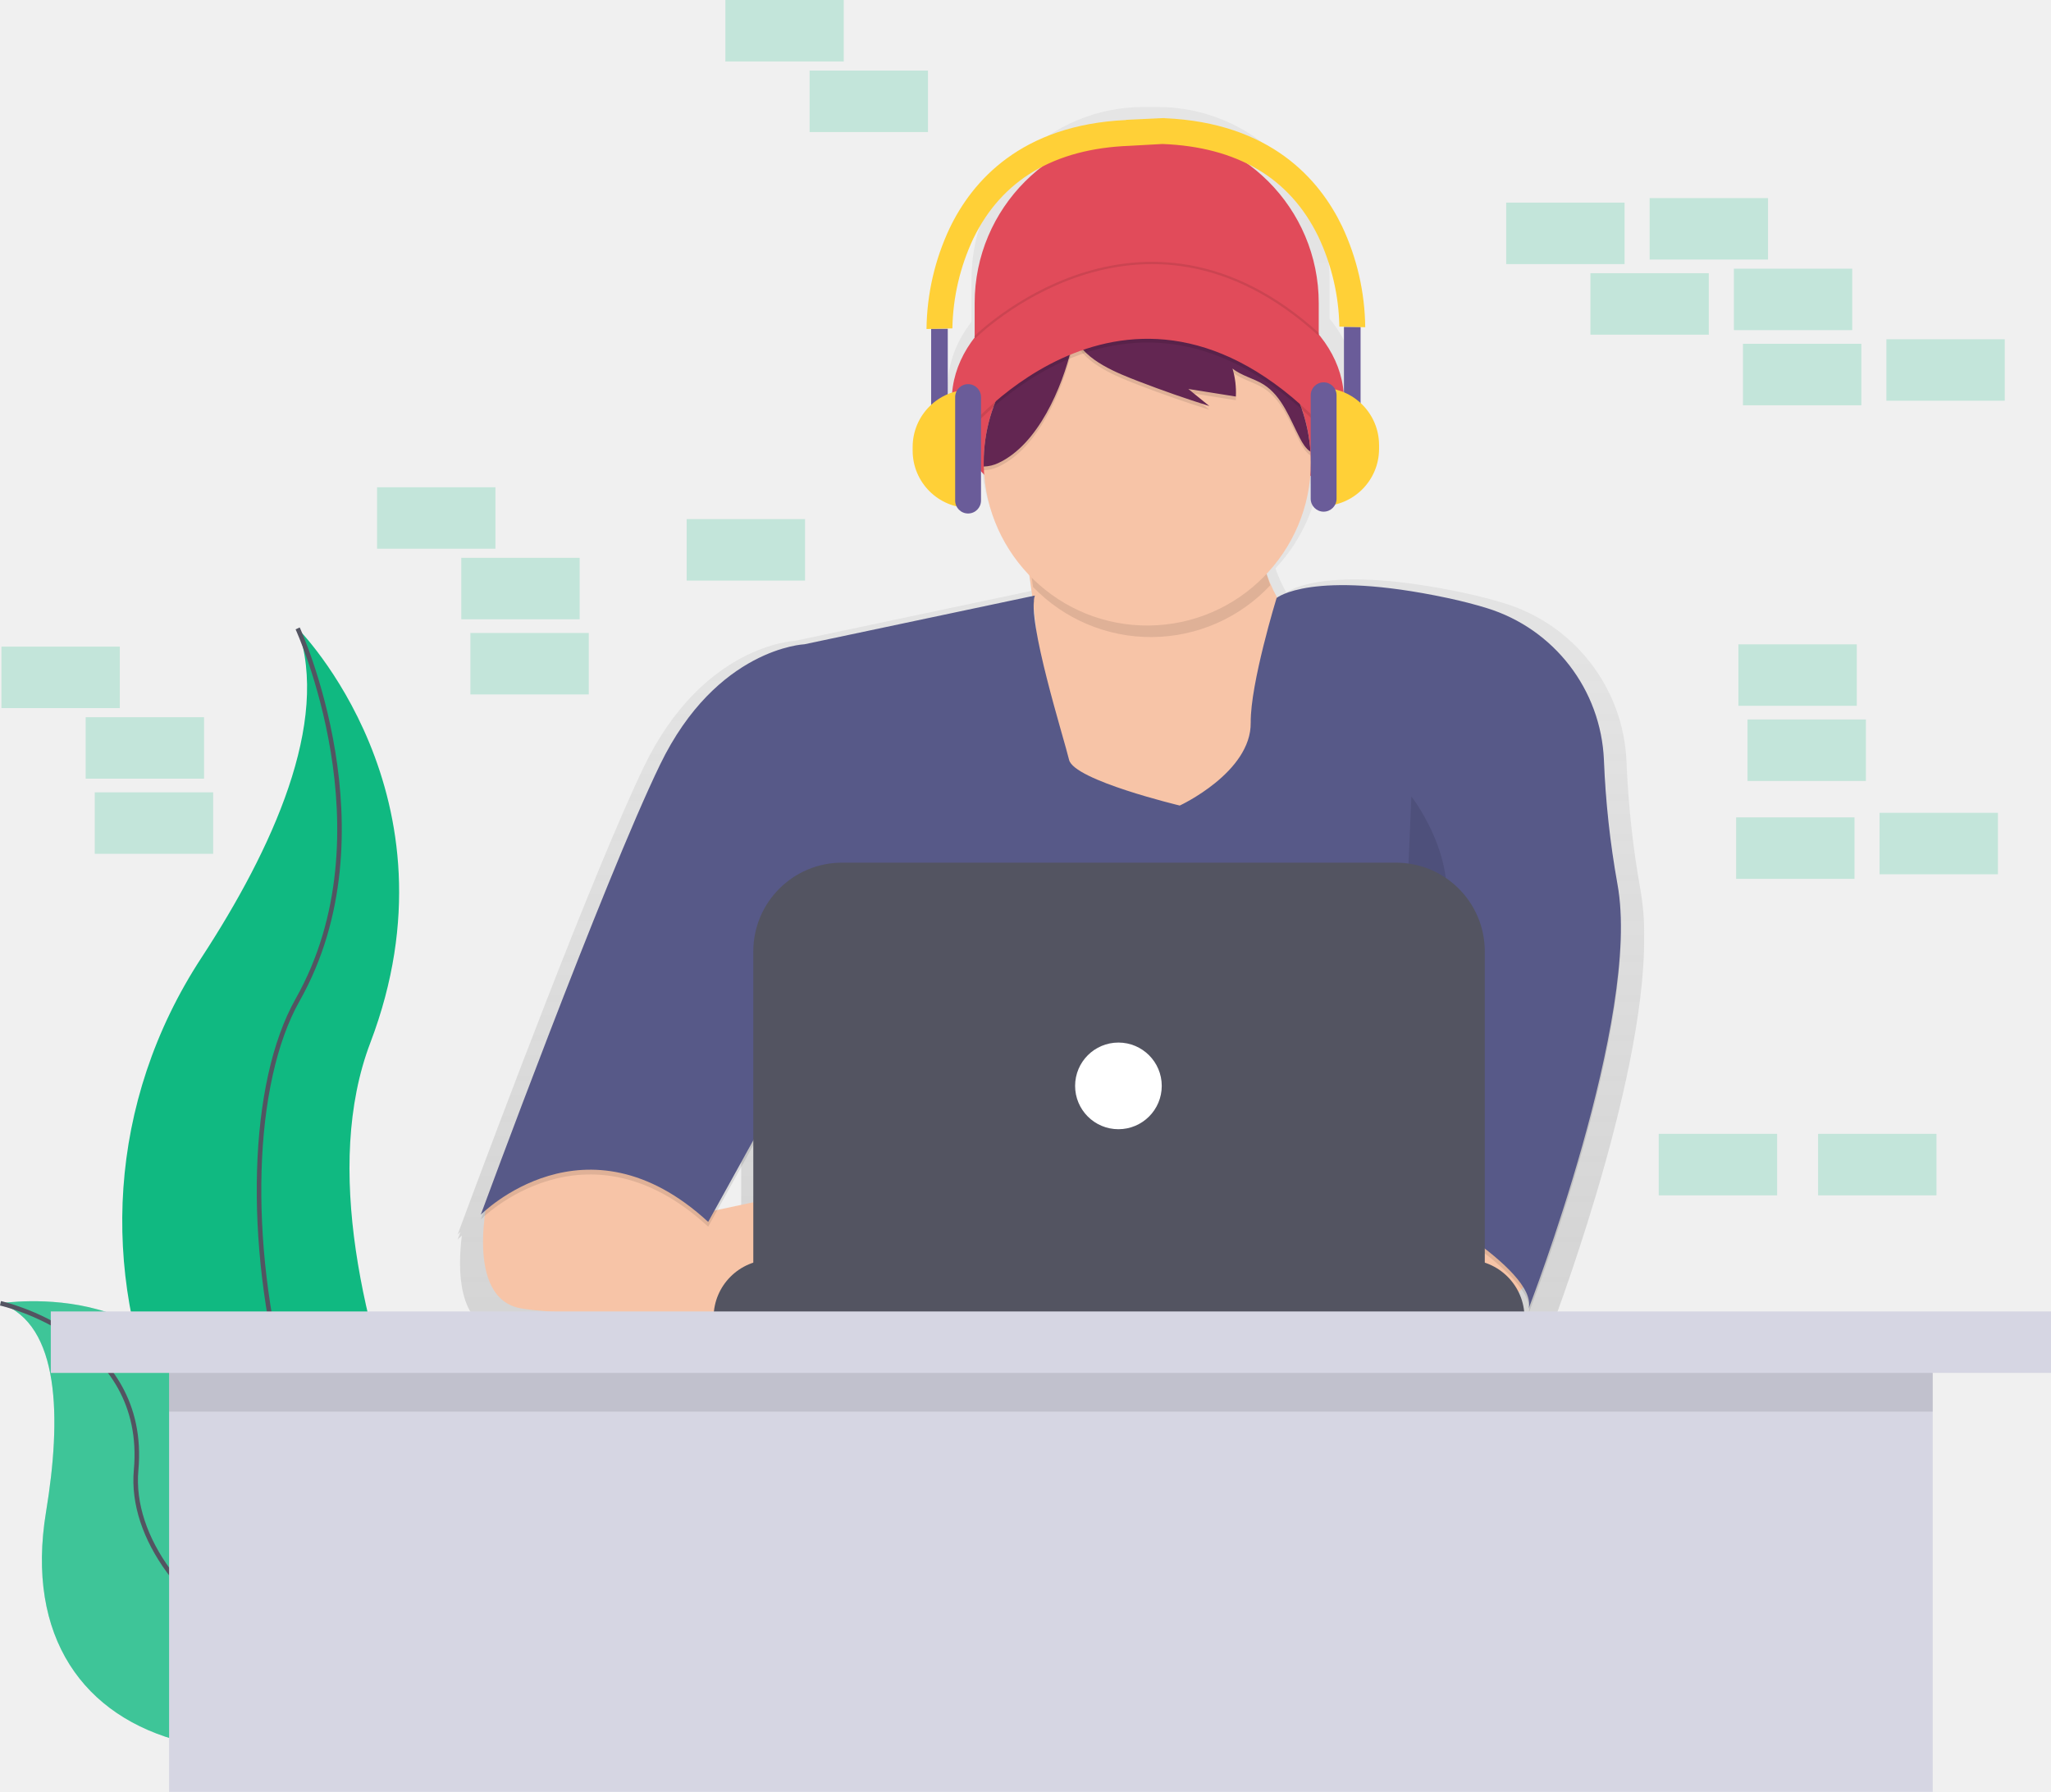
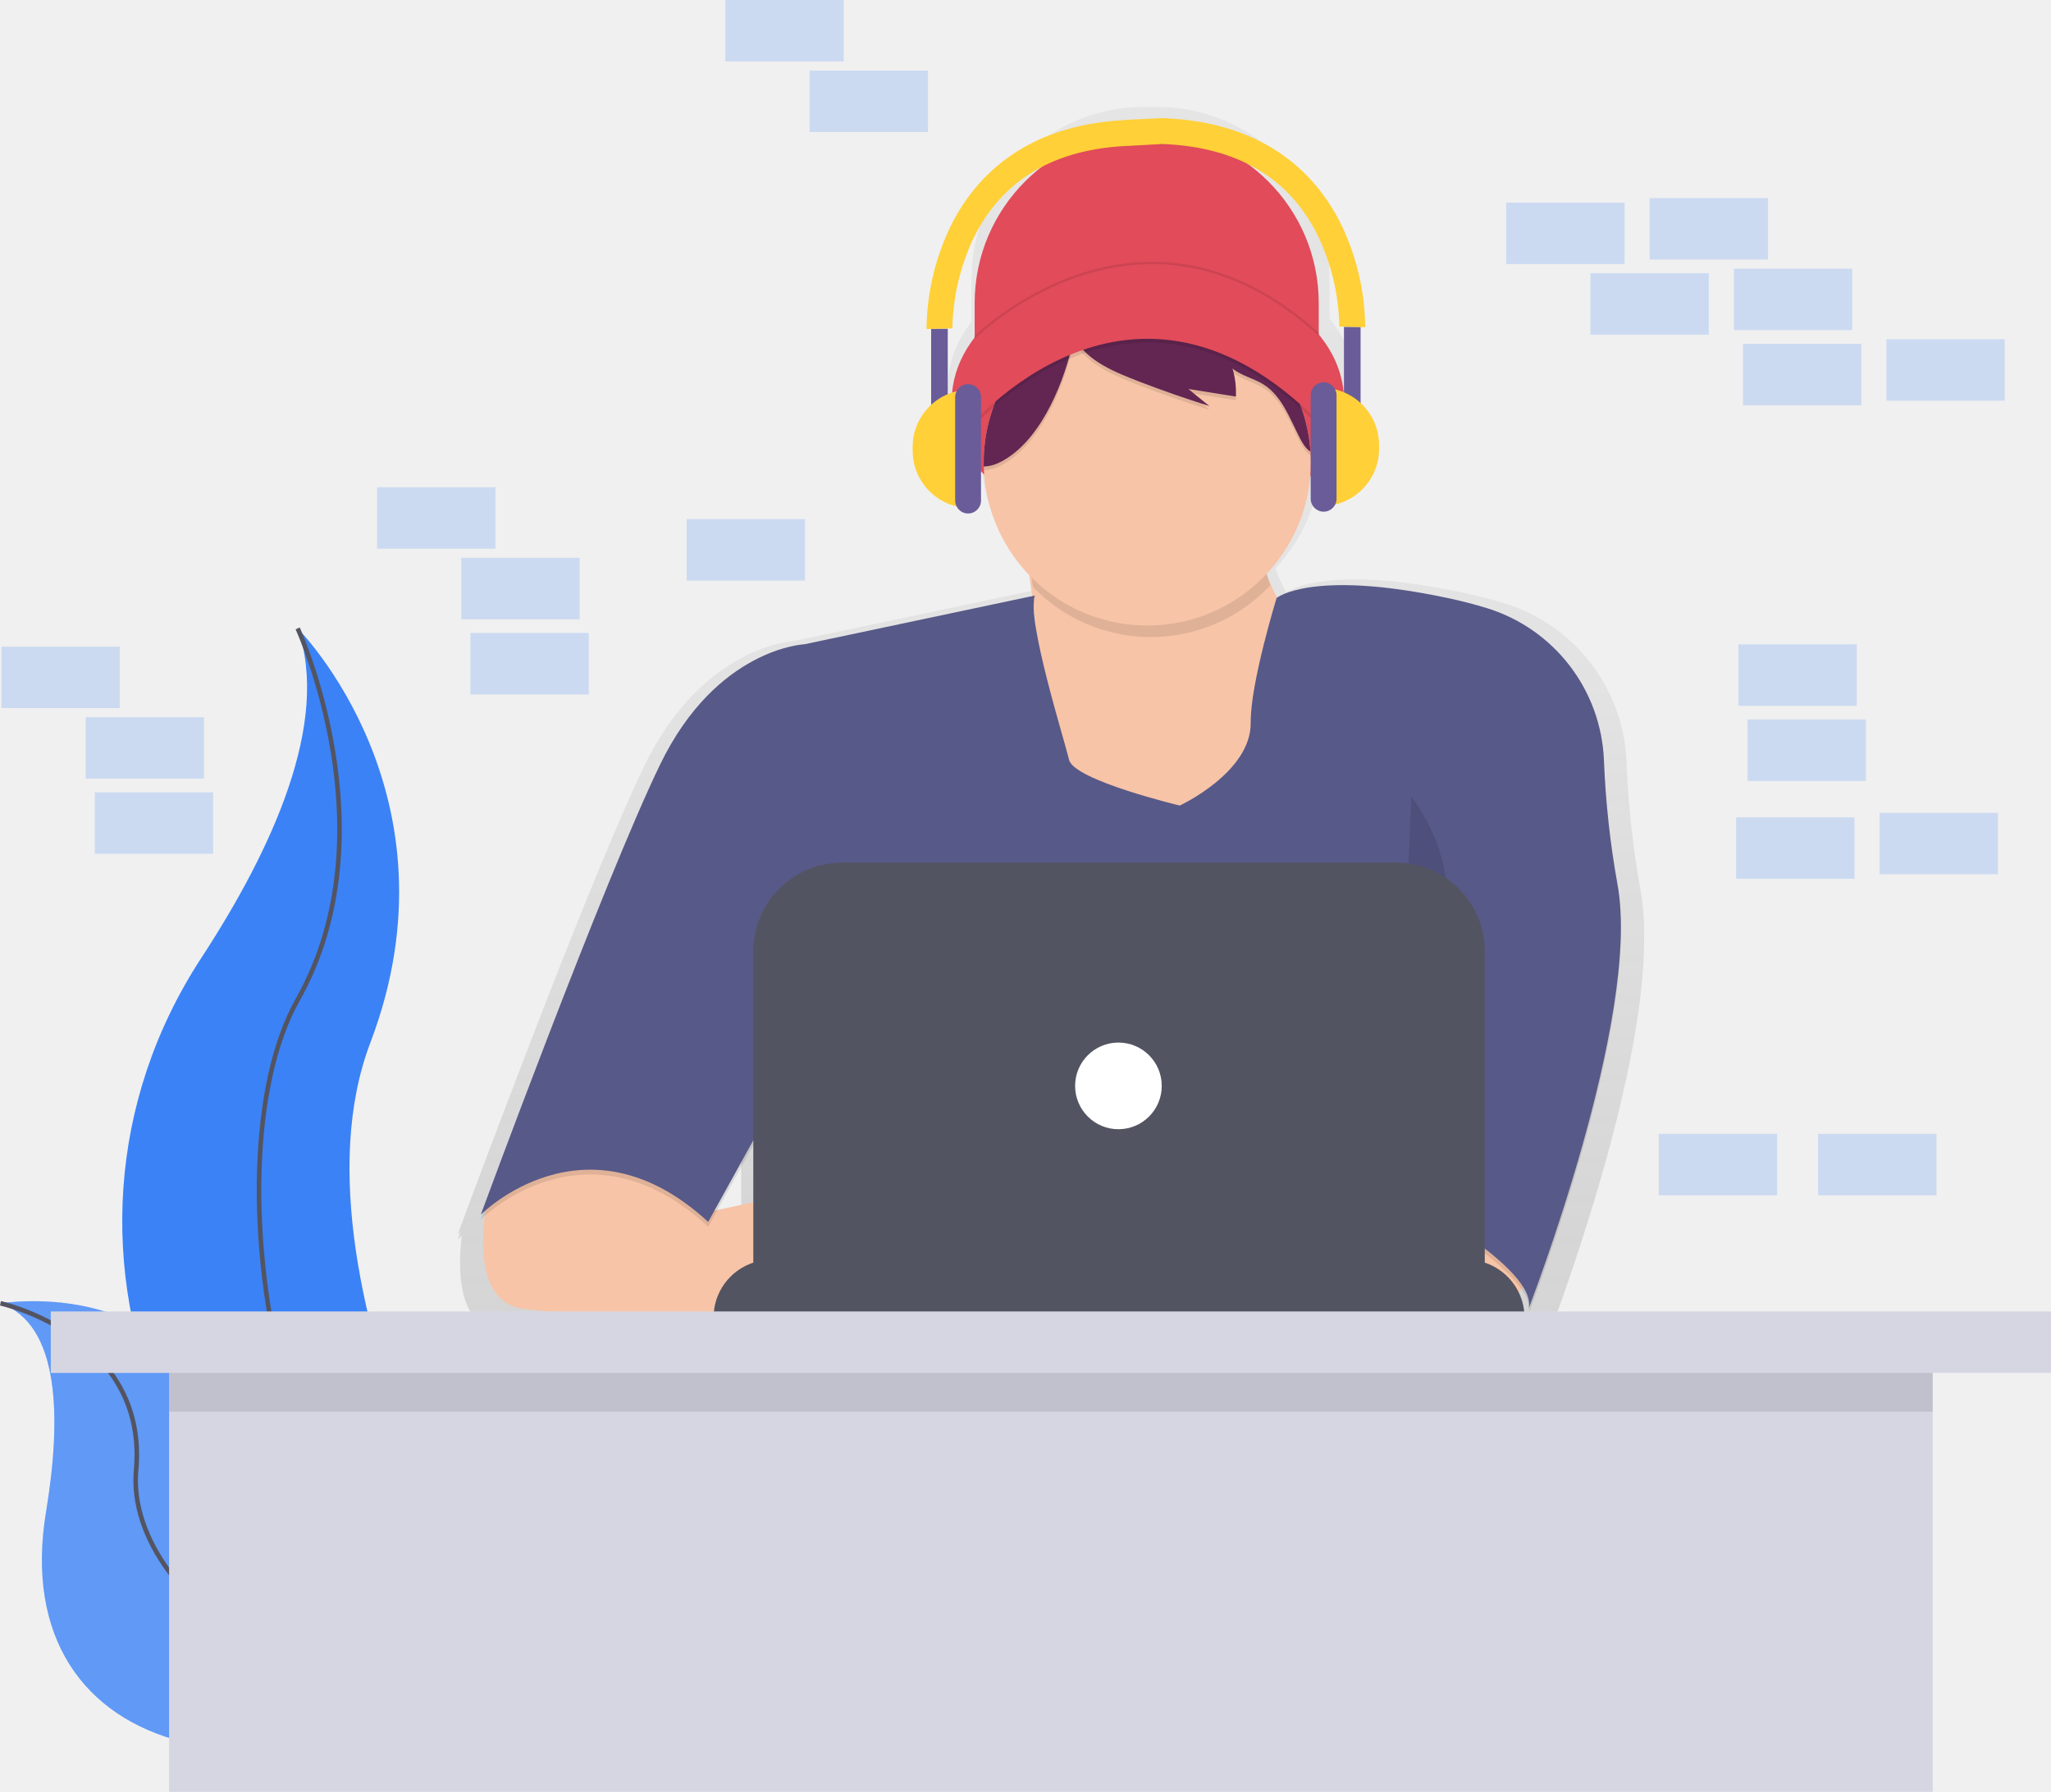
<svg xmlns="http://www.w3.org/2000/svg" id="6088ba52-b752-42bb-ac91-0a74df332082" data-name="Layer 1" width="900.94" height="787" viewBox="0 0 900.94 787">
  <defs>
    <linearGradient id="33dd52eb-d837-4874-aadb-63a17bd6edfc" x1="611.05" y1="646" x2="611.05" y2="103.5" gradientUnits="userSpaceOnUse">
      <stop offset="0" stop-color="gray" stop-opacity="0.25" />
      <stop offset="0.54" stop-color="gray" stop-opacity="0.12" />
      <stop offset="1" stop-color="gray" stop-opacity="0.1" />
    </linearGradient>
  </defs>
-   <rect x="763.63" y="283" width="52" height="27" fill="#10b981" opacity="0.2" />
-   <rect x="767.63" y="316" width="52" height="27" fill="#10b981" opacity="0.2" />
-   <rect x="724.63" y="87" width="52" height="27" fill="#10b981" opacity="0.2" />
-   <rect x="761.63" y="118" width="52" height="27" fill="#10b981" opacity="0.2" />
-   <rect x="661.63" y="89" width="52" height="27" fill="#10b981" opacity="0.2" />
-   <rect x="828.63" y="149" width="52" height="27" fill="#10b981" opacity="0.2" />
-   <rect x="765.63" y="151" width="52" height="27" fill="#10b981" opacity="0.2" />
-   <rect x="698.63" y="120" width="52" height="27" fill="#10b981" opacity="0.2" />
-   <rect x="825.63" y="357" width="52" height="27" fill="#10b981" opacity="0.2" />
-   <rect x="762.63" y="359" width="52" height="27" fill="#10b981" opacity="0.2" />
-   <path d="M280.17,332.5s73.29,73.29,31.92,182S383,804.14,383,804.14s-1.2-.18-3.43-.57C229.05,777,154.26,604.85,238,477,269.08,429.41,294.62,373.64,280.17,332.5Z" transform="translate(-149.42 -56.5)" fill="#10b981" />
+   <rect x="763.63" y="283" width="52" height="27" fill="#3b82f6" opacity="0.2" />
+   <rect x="767.63" y="316" width="52" height="27" fill="#3b82f6" opacity="0.2" />
+   <rect x="724.63" y="87" width="52" height="27" fill="#3b82f6" opacity="0.2" />
+   <rect x="761.63" y="118" width="52" height="27" fill="#3b82f6" opacity="0.2" />
+   <rect x="661.63" y="89" width="52" height="27" fill="#3b82f6" opacity="0.2" />
+   <rect x="828.63" y="149" width="52" height="27" fill="#3b82f6" opacity="0.2" />
+   <rect x="765.63" y="151" width="52" height="27" fill="#3b82f6" opacity="0.2" />
+   <rect x="698.63" y="120" width="52" height="27" fill="#3b82f6" opacity="0.2" />
+   <rect x="825.63" y="357" width="52" height="27" fill="#3b82f6" opacity="0.2" />
+   <rect x="762.63" y="359" width="52" height="27" fill="#3b82f6" opacity="0.2" />
+   <path d="M280.17,332.5s73.29,73.29,31.92,182S383,804.14,383,804.14s-1.2-.18-3.43-.57C229.05,777,154.26,604.85,238,477,269.08,429.41,294.62,373.64,280.17,332.5Z" transform="translate(-149.42 -56.5)" fill="#3b82f6" />
  <path d="M280.17,332.5s41.37,89.84,0,163.12-7.09,279,102.84,308.52" transform="translate(-149.42 -56.5)" fill="none" stroke="#535461" stroke-miterlimit="10" stroke-width="2" />
-   <path d="M149.63,628.92s83.63-13.32,91.25,61.63S401.7,775.89,401.7,775.89s-1,.68-2.87,1.91c-126.49,83-247.4,52.89-229.17-57.36C176.43,679.45,175.87,638.28,149.63,628.92Z" transform="translate(-149.42 -56.5)" fill="#10b981" />
+   <path d="M149.63,628.92s83.63-13.32,91.25,61.63S401.7,775.89,401.7,775.89s-1,.68-2.87,1.91c-126.49,83-247.4,52.89-229.17-57.36C176.43,679.45,175.87,638.28,149.63,628.92Z" transform="translate(-149.42 -56.5)" fill="#3b82f6" />
  <path d="M149.63,628.92s83.63-13.32,91.25,61.63S401.7,775.89,401.7,775.89s-1,.68-2.87,1.91c-126.49,83-247.4,52.89-229.17-57.36C176.43,679.45,175.87,638.28,149.63,628.92Z" transform="translate(-149.42 -56.5)" fill="#f5f5f5" opacity="0.2" />
  <path d="M149.63,628.92s64.91,14.25,59.58,73.27S305.61,832,401.7,775.89" transform="translate(-149.42 -56.5)" fill="none" stroke="#535461" stroke-miterlimit="10" stroke-width="2" />
-   <rect x="0.63" y="284" width="52" height="27" fill="#10b981" opacity="0.2" />
-   <rect x="37.63" y="315" width="52" height="27" fill="#10b981" opacity="0.2" />
-   <rect x="318.63" width="52" height="27" fill="#10b981" opacity="0.2" />
-   <rect x="728.63" y="498" width="52" height="27" fill="#10b981" opacity="0.2" />
-   <rect x="41.63" y="348" width="52" height="27" fill="#10b981" opacity="0.2" />
-   <rect x="355.63" y="31" width="52" height="27" fill="#10b981" opacity="0.2" />
-   <rect x="165.63" y="214" width="52" height="27" fill="#10b981" opacity="0.2" />
-   <rect x="202.63" y="245" width="52" height="27" fill="#10b981" opacity="0.2" />
-   <rect x="301.63" y="228" width="52" height="27" fill="#10b981" opacity="0.2" />
-   <rect x="206.63" y="278" width="52" height="27" fill="#10b981" opacity="0.2" />
-   <rect x="798.63" y="498" width="52" height="27" fill="#10b981" opacity="0.2" />
+   <rect x="0.63" y="284" width="52" height="27" fill="#3b82f6" opacity="0.2" />
+   <rect x="37.63" y="315" width="52" height="27" fill="#3b82f6" opacity="0.2" />
+   <rect x="318.63" width="52" height="27" fill="#3b82f6" opacity="0.2" />
+   <rect x="728.63" y="498" width="52" height="27" fill="#3b82f6" opacity="0.2" />
+   <rect x="41.63" y="348" width="52" height="27" fill="#3b82f6" opacity="0.2" />
+   <rect x="355.63" y="31" width="52" height="27" fill="#3b82f6" opacity="0.2" />
+   <rect x="165.63" y="214" width="52" height="27" fill="#3b82f6" opacity="0.2" />
+   <rect x="202.63" y="245" width="52" height="27" fill="#3b82f6" opacity="0.2" />
+   <rect x="301.63" y="228" width="52" height="27" fill="#3b82f6" opacity="0.2" />
+   <rect x="206.63" y="278" width="52" height="27" fill="#3b82f6" opacity="0.2" />
+   <rect x="798.63" y="498" width="52" height="27" fill="#3b82f6" opacity="0.2" />
  <path d="M870.07,447.61a412.25,412.25,0,0,1-6.18-56.71h0a76,76,0,0,0-53.46-69.38c-5.46-1.68-11.47-3.25-18.11-4.66-58.2-12.36-75.88-1.57-77.89-.15A74.63,74.63,0,0,1,710,307.1c-.1-.34-.19-.68-.29-1a74.51,74.51,0,0,0,19.91-44.89c9.71-9.84,15.38-21.72,15.38-34.51,0-11-4.2-21.32-11.55-30.25V179.07a75.57,75.57,0,0,0-75.57-75.57h-6.13a75.57,75.57,0,0,0-75.57,75.57v18.73c-6.67,8.61-10.45,18.44-10.45,28.88,0,12.52,5.44,24.16,14.78,33.88a74.52,74.52,0,0,0,20.74,46.34c.41,2.84.83,5.89,1.24,9.11L498.39,338s-40.14,1.65-66,55C410.52,438.19,367,554.29,354.11,588.85h0c-2.33,6.26-3.65,9.85-3.65,9.85s.43-.43,1.24-1.17l-1.24,3.37s.63-.64,1.83-1.69c-1.82,14.46-2.08,39.29,16.86,42.38,15.88,2.59,56.8,3.66,87.71,4.09v0H459c20.49.27,36.08.27,36.08.27v-.27H827.52v-3.41a22.91,22.91,0,0,0-1.83-9l.46-.56a18.25,18.25,0,0,1,3.45,8,8,8,0,0,1-.16.84l.2-.51a8.56,8.56,0,0,1-.2,2.71s42.65-109.89,42.19-175.51A111.17,111.17,0,0,0,870.07,447.61ZM604.22,330.86a76.25,76.25,0,0,1-1.06-9.48s0-.06,0-.09C603.53,324.38,603.89,327.58,604.22,330.86ZM475,566.9v26.19L458.6,596.6Z" transform="translate(-149.42 -56.5)" fill="url(#33dd52eb-d837-4874-aadb-63a17bd6edfc)" />
  <path d="M503.71,57.57h0a75.57,75.57,0,0,1,75.57,75.57v32.24a0,0,0,0,1,0,0H428.14a0,0,0,0,1,0,0V133.14A75.57,75.57,0,0,1,503.71,57.57Z" fill="#e14b5a" />
  <ellipse cx="504.24" cy="175.95" rx="86.14" ry="59.19" fill="#e14b5a" />
  <path d="M598.44,289.79s18,94.07,0,119.44,55,35.41,55,35.41L729,417.16l10.57-67.65s-46-25.9-36.47-78.22Z" transform="translate(-149.42 -56.5)" fill="#f7c4a7" />
  <path d="M821.46,606.89s4.76,20.61-21.14,24.31a146.45,146.45,0,0,1-46.08-.55l-5.71-51.77h60.25Z" transform="translate(-149.42 -56.5)" fill="#f7c4a7" />
  <path d="M364.12,580.51S352.68,627,378.58,631.2s121,4.23,121,4.23v-55l-43.06,9.2L416.1,550.87Z" transform="translate(-149.42 -56.5)" fill="#f7c4a7" />
  <path d="M604,320.18l-101.21,21.4s-38.58,1.59-63.42,52.85-78.75,197.66-78.75,197.66,46-46.51,99.89,3.17l35.94-65-7.93,103.06H767V584.69s58.13,31.18,53.91,48.62c0,0,49.75-128.18,39-186.43a396.18,396.18,0,0,1-5.94-54.5h0a73,73,0,0,0-51.38-66.67c-5.24-1.61-11-3.12-17.4-4.47-59.72-12.68-75,0-75,0s-11.57,37.64-11.36,54.7c.26,21.93-31.18,36.47-31.18,36.47s-46.51-11.1-48.62-20.08S600.28,330.75,604,320.18Z" transform="translate(-149.42 -56.5)" opacity="0.1" />
  <path d="M604,318.07l-101.21,21.4s-38.58,1.59-63.42,52.85S360.61,590,360.61,590s46-46.51,99.89,3.17l35.94-65L488.51,631.2H767V582.58s58.13,31.18,53.91,48.62c0,0,49.75-128.18,39-186.43a396.18,396.18,0,0,1-5.94-54.5h0a73,73,0,0,0-51.38-66.67c-5.24-1.61-11-3.12-17.4-4.47-59.72-12.68-75,0-75,0s-11.57,37.64-11.36,54.7c.26,21.93-31.18,36.47-31.18,36.47s-46.51-11.1-48.62-20.08S600.28,328.64,604,318.07Z" transform="translate(-149.42 -56.5)" fill="#575988" />
  <path d="M707.42,313.58a71.53,71.53,0,0,1-2.76-37.52L600,294.55s1.51,7.91,3.22,19.76a71.86,71.86,0,0,0,104.18-.73Z" transform="translate(-149.42 -56.5)" opacity="0.1" />
  <path d="M725.27,259.67a71.88,71.88,0,0,1-143.73,1.74c0-.58,0-1.16,0-1.74a71.89,71.89,0,0,1,40.29-64.59q3.23-1.58,6.64-2.84a72.39,72.39,0,0,1,37-3.44h0a71.82,71.82,0,0,1,59.61,66.1Q725.27,257.27,725.27,259.67Z" transform="translate(-149.42 -56.5)" fill="#f7c4a7" />
  <g opacity="0.1">
    <path d="M628.36,193.93l.1-.06q-3.41,1.26-6.64,2.84a71.89,71.89,0,0,0-40.29,64.59c0,.58,0,1.16,0,1.74a16,16,0,0,0,6.45-1.55c17.52-8.18,28-33.2,32.16-50.65C621.64,204.59,623.05,197.55,628.36,193.93Z" transform="translate(-149.42 -56.5)" />
    <path d="M683.37,195.94a71.28,71.28,0,0,0-17.87-5.51,23.06,23.06,0,0,1,12.83,8.06,32.86,32.86,0,0,1,3.93,7,72.07,72.07,0,0,0-60.45,1.25c4.51,9.89,18.5,15.28,27.84,18.89q15.34,5.92,31,10.83l-9.24-7.5,20.87,3.32a36.15,36.15,0,0,0-1.46-12.3c4,3.22,9.3,4.3,13.64,7,8.13,5.13,11.52,15,15.95,23.55,1.17,2.26,2.55,4.57,4.66,6A71.91,71.91,0,0,0,683.37,195.94Z" transform="translate(-149.42 -56.5)" />
  </g>
  <path d="M628.36,192.3l.1-.06q-3.41,1.26-6.64,2.84a71.89,71.89,0,0,0-40.29,64.59c0,.58,0,1.16,0,1.74a16,16,0,0,0,6.45-1.55c17.52-8.18,28-33.2,32.16-50.65C621.64,203,623.05,195.93,628.36,192.3Z" transform="translate(-149.42 -56.5)" fill="#632652" />
  <path d="M683.37,194.32a71.28,71.28,0,0,0-17.87-5.51,23.06,23.06,0,0,1,12.83,8.06,32.86,32.86,0,0,1,3.93,7,72.07,72.07,0,0,0-60.45,1.25c4.51,9.89,18.5,15.28,27.84,18.89q15.34,5.92,31,10.83l-9.24-7.5,20.87,3.32a36.15,36.15,0,0,0-1.46-12.3c4,3.22,9.3,4.3,13.64,7,8.13,5.13,11.52,15,15.95,23.55,1.17,2.26,2.55,4.57,4.66,6A71.91,71.91,0,0,0,683.37,194.32Z" transform="translate(-149.42 -56.5)" fill="#632652" />
  <path d="M573.33,247.82s74-92,159.61,0l-7.4-20.61s-40.17-58.66-68.7-46-56.55,21.67-56.55,21.67Z" transform="translate(-149.42 -56.5)" opacity="0.1" />
  <path d="M573.33,246.19s74-92,159.61,0l-7.4-20.61s-40.17-58.66-68.7-46-56.55,21.67-56.55,21.67Z" transform="translate(-149.42 -56.5)" fill="#e14b5a" />
  <path d="M512.55,444.38s-15.85,42.28,6.34,80.33-19.55,53.91-19.55,53.91" transform="translate(-149.42 -56.5)" opacity="0.1" />
  <path d="M769.4,406.33s27.48,34.88,9.51,66.06S762,578.62,762,578.62" transform="translate(-149.42 -56.5)" opacity="0.1" />
  <path d="M338.82,553.3H644.29a25.37,25.37,0,0,1,25.37,25.37v0a0,0,0,0,1,0,0H313.46a0,0,0,0,1,0,0v0A25.37,25.37,0,0,1,338.82,553.3Z" fill="#535461" />
  <path d="M369.9,378.89H613.22a39,39,0,0,1,39,39V559.11a0,0,0,0,1,0,0H330.9a0,0,0,0,1,0,0V417.89A39,39,0,0,1,369.9,378.89Z" fill="#535461" />
  <circle cx="491.29" cy="476.93" r="19.03" fill="#fff" />
  <path d="M577.56,204.7s72.72-72.68,151.15-1.33" transform="translate(-149.42 -56.5)" fill="none" stroke="#000" stroke-miterlimit="10" opacity="0.1" />
  <rect x="590.36" y="143.57" width="7.3" height="41.39" fill="#6a5c99" />
  <path d="M580.62,170.35h0a25.16,25.16,0,0,1,25.16,25.16v1.62a25.16,25.16,0,0,1-25.16,25.16h0a0,0,0,0,1,0,0V170.35a0,0,0,0,1,0,0Z" fill="#ffd037" />
  <rect x="575.75" y="167.92" width="11.36" height="56.81" rx="5.68" ry="5.68" fill="#6a5c99" />
  <rect x="558.44" y="200.88" width="7.3" height="41.39" transform="translate(974.76 386.65) rotate(-180)" fill="#6a5c99" />
  <path d="M550.32,227.66h0a25.16,25.16,0,0,1,25.16,25.16v1.62a25.16,25.16,0,0,1-25.16,25.16h0a0,0,0,0,1,0,0V227.66A0,0,0,0,1,550.32,227.66Z" transform="translate(976.38 450.76) rotate(180)" fill="#ffd037" />
  <rect x="568.99" y="225.23" width="11.36" height="56.81" rx="5.68" ry="5.68" transform="translate(999.92 450.76) rotate(-180)" fill="#6a5c99" />
  <path d="M738.92,155.83c-9.89-20.56-31.43-45.42-77.86-47.41v-.06l-.56,0h0l-16.45.78v.08c-46.12,2.12-67.56,26.89-77.42,47.38A106.59,106.59,0,0,0,556.41,201l5.68-.14,5.68-.13A96.65,96.65,0,0,1,577,161.21c12.52-25.72,35.56-39.39,68.47-40.66h0l14.55-.81h0C692.95,121,716,134.69,728.51,160.4a96.65,96.65,0,0,1,9.25,39.54l5.68.13,5.68.14A106.59,106.59,0,0,0,738.92,155.83Z" transform="translate(-149.42 -56.5)" fill="#ffd037" />
  <rect x="74.28" y="579" width="774.71" height="208" fill="#d6d6e3" />
  <rect x="74.28" y="593" width="774.71" height="27" opacity="0.1" />
  <rect x="22.31" y="576" width="878.63" height="27" fill="#d6d6e3" />
</svg>
